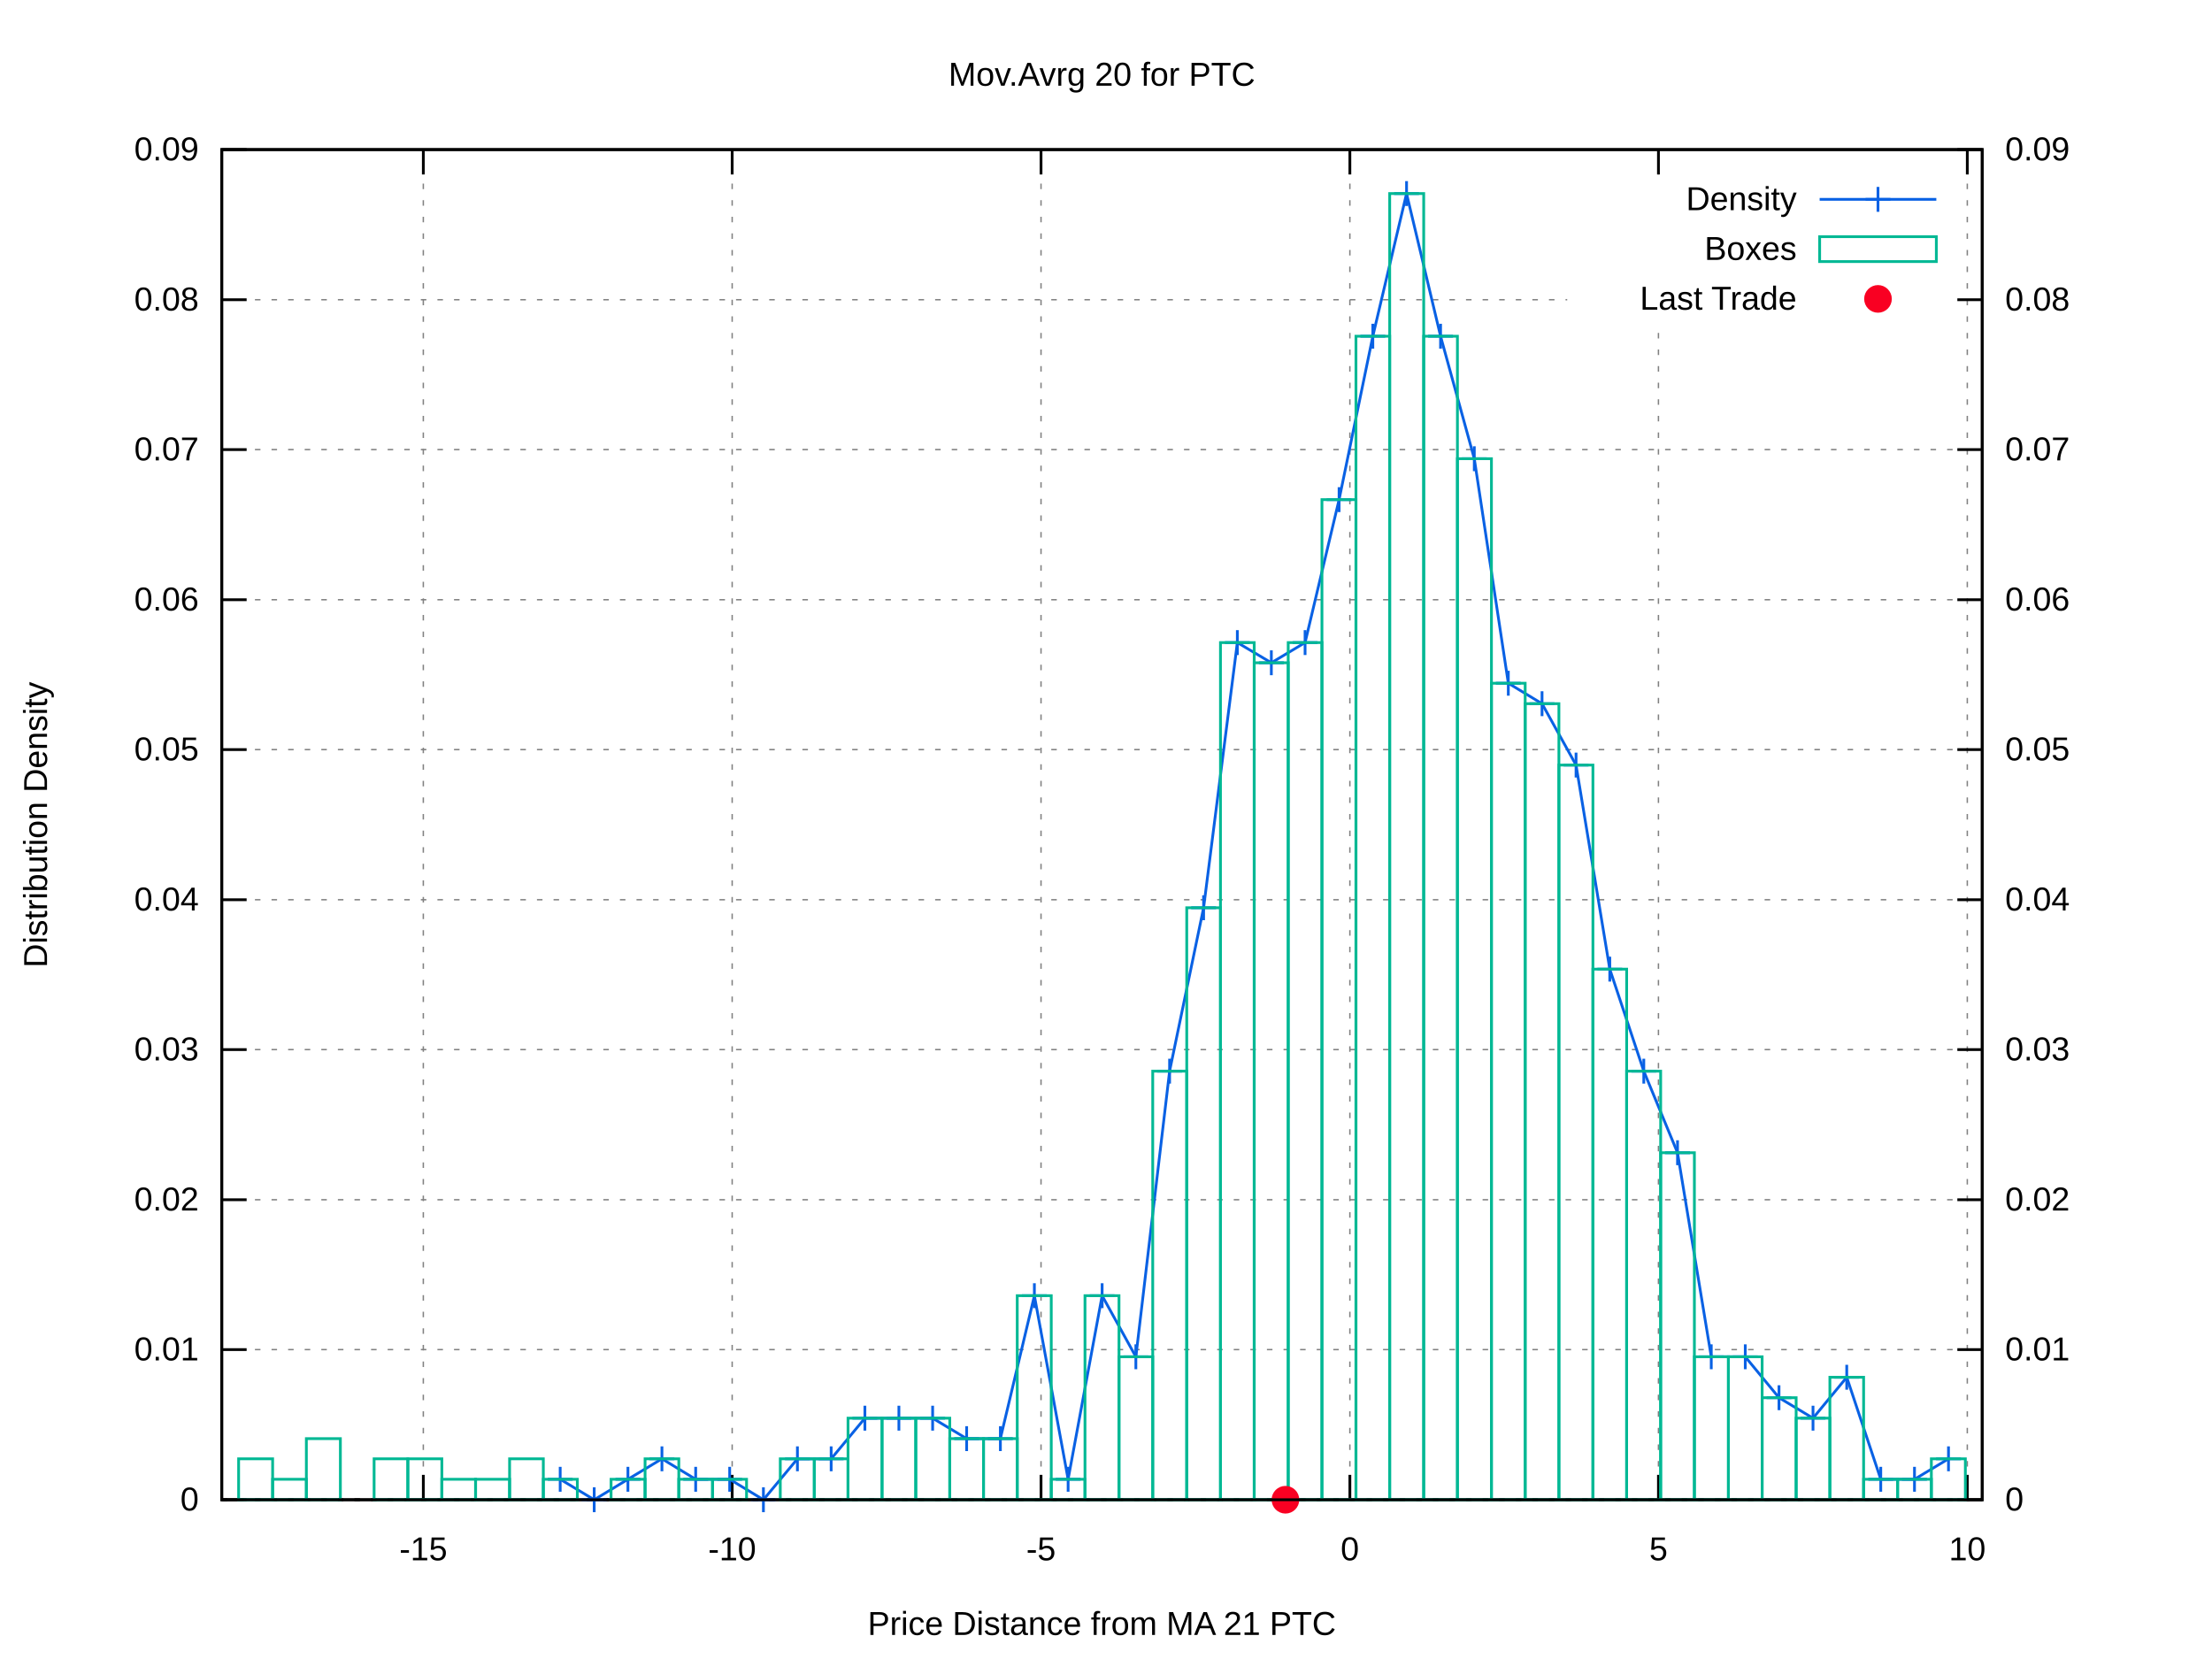
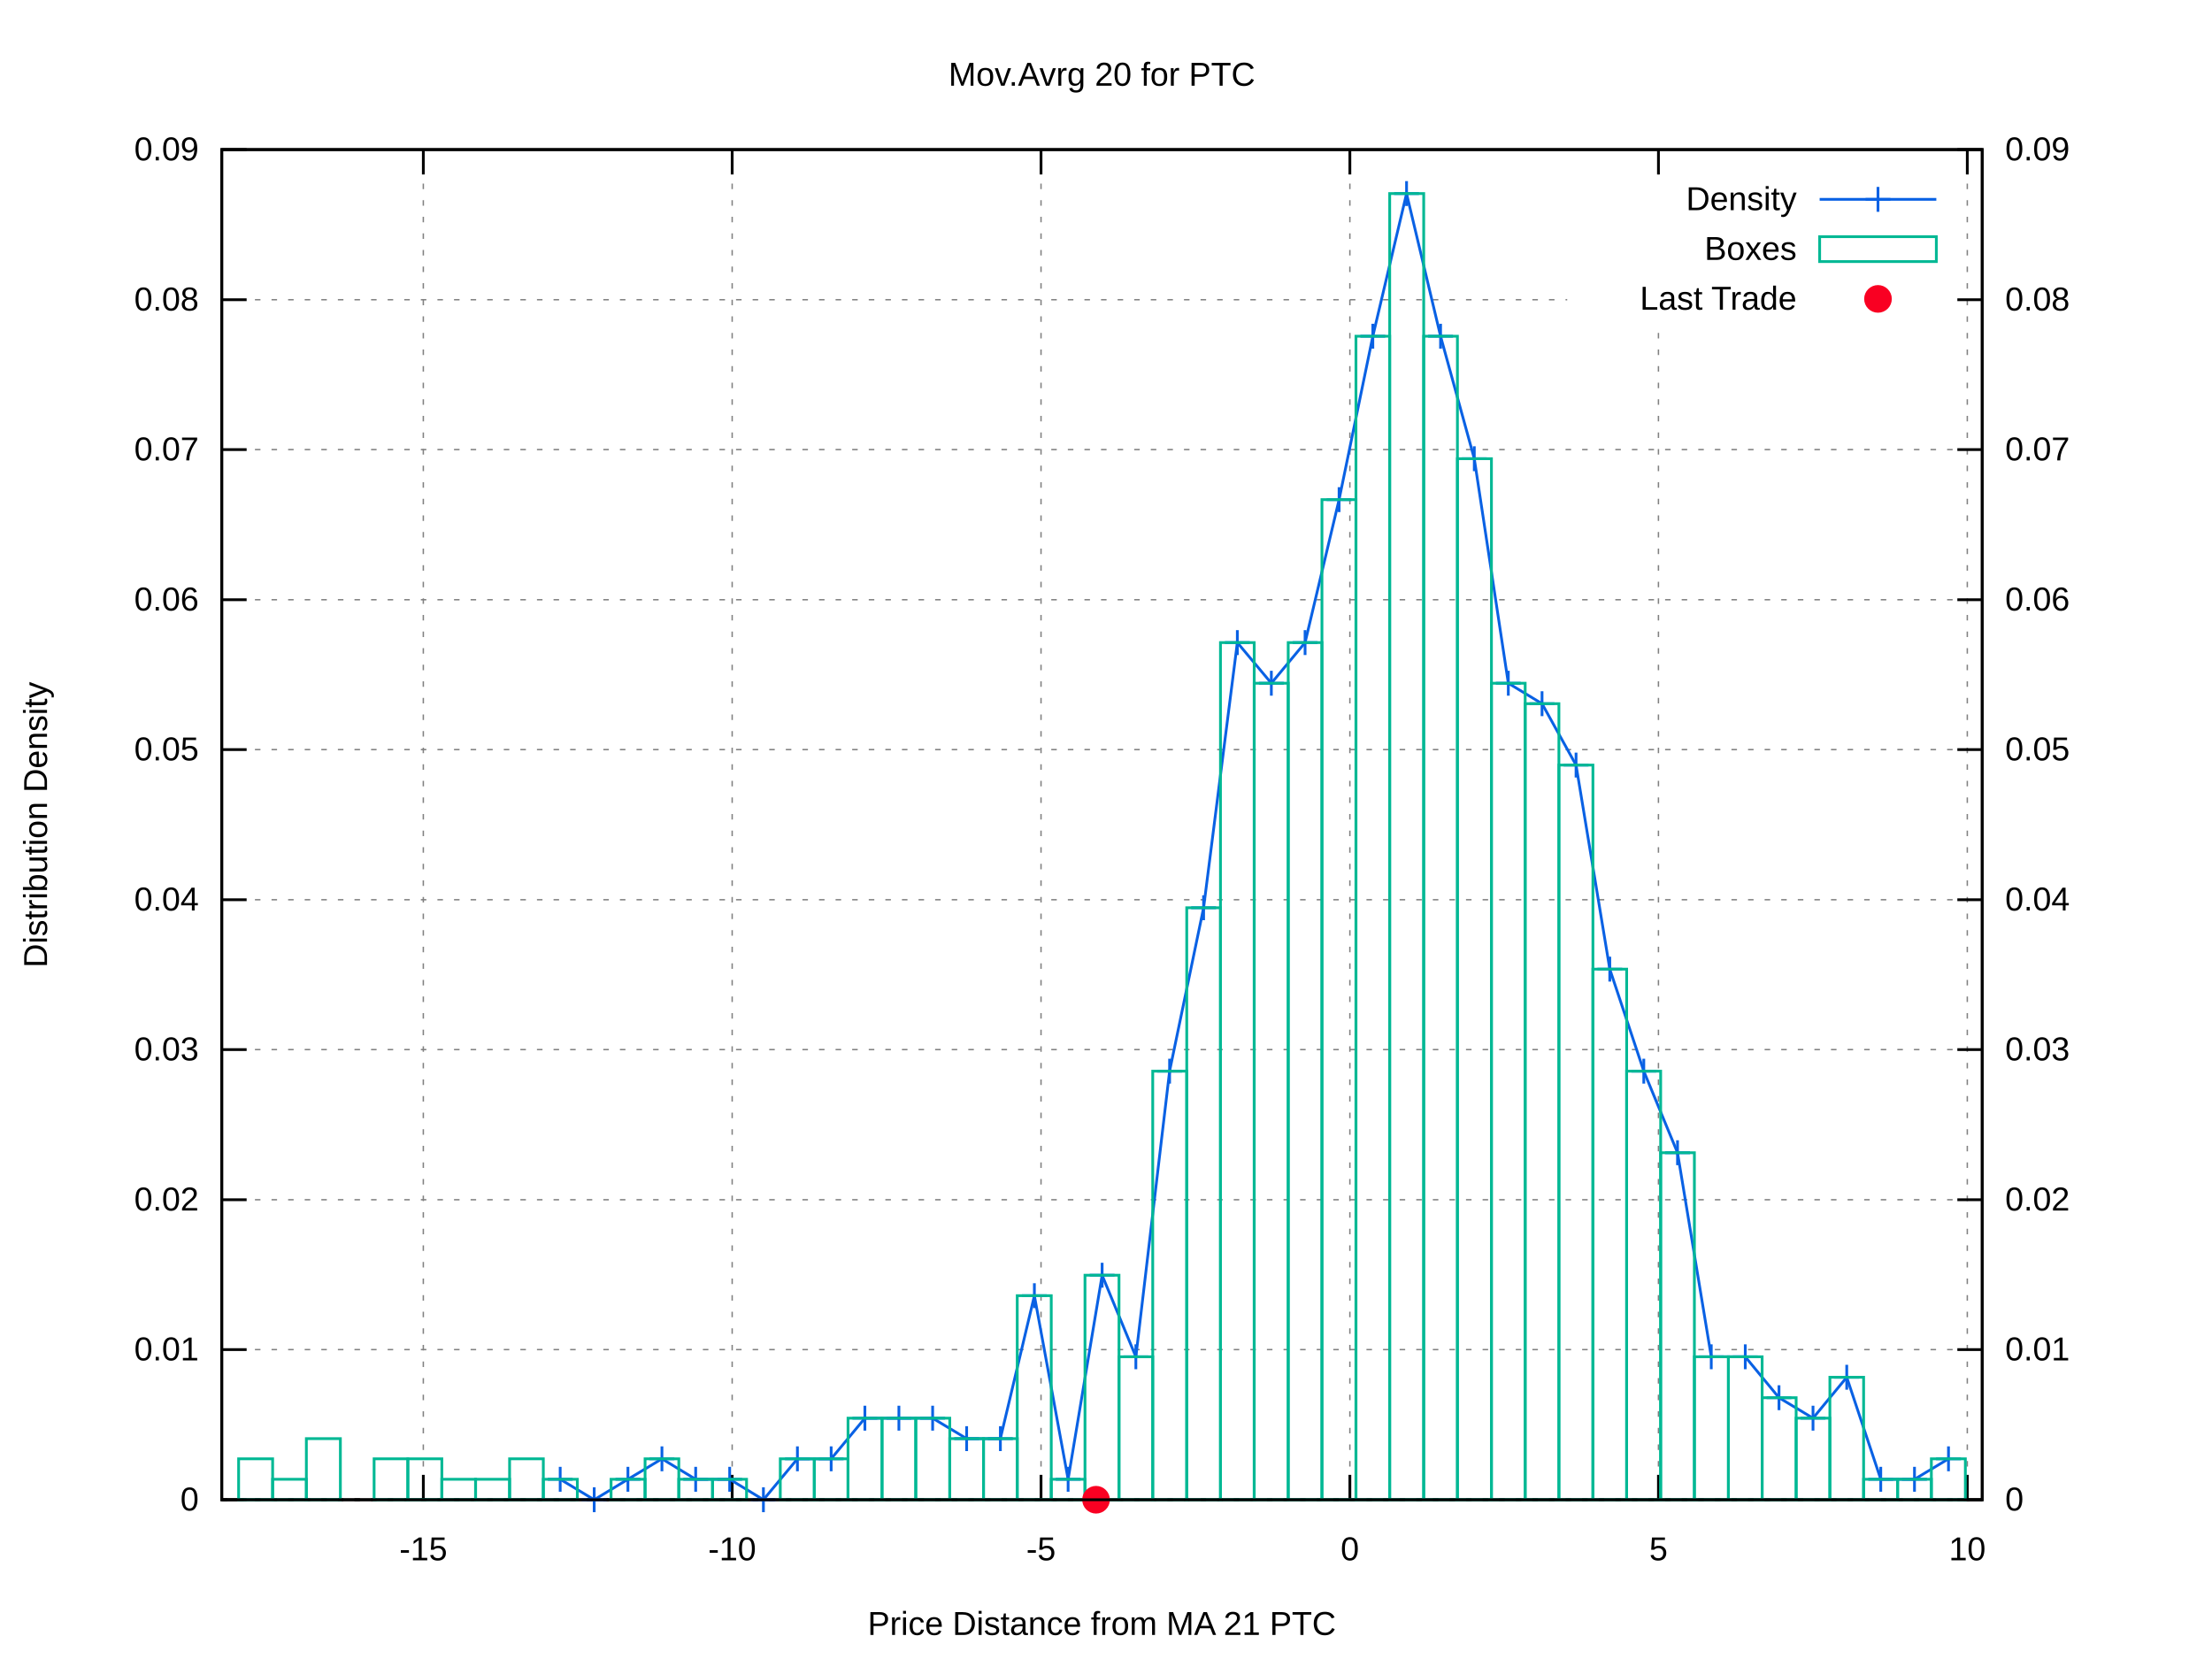
<svg xmlns="http://www.w3.org/2000/svg" xmlns:xlink="http://www.w3.org/1999/xlink" viewBox="0 0 800 600">
  <g id="gnuplot_canvas">
    <rect x="0" y="0" width="800" height="600" fill="#ffffff" />
    <defs>
      <circle id="gpDot" r="0.5" stroke-width="0.5" />
      <path id="gpPt0" stroke-width="0.222" stroke="currentColor" d="M-1,0 h2 M0,-1 v2" />
      <path id="gpPt1" stroke-width="0.222" stroke="currentColor" d="M-1,-1 L1,1 M1,-1 L-1,1" />
      <path id="gpPt2" stroke-width="0.222" stroke="currentColor" d="M-1,0 L1,0 M0,-1 L0,1 M-1,-1 L1,1 M-1,1 L1,-1" />
      <rect id="gpPt3" stroke-width="0.222" stroke="currentColor" x="-1" y="-1" width="2" height="2" />
      <rect id="gpPt4" stroke-width="0.222" stroke="currentColor" fill="currentColor" x="-1" y="-1" width="2" height="2" />
      <circle id="gpPt5" stroke-width="0.222" stroke="currentColor" cx="0" cy="0" r="1" />
      <use xlink:href="#gpPt5" id="gpPt6" fill="currentColor" stroke="none" />
      <path id="gpPt7" stroke-width="0.222" stroke="currentColor" d="M0,-1.33 L-1.33,0.67 L1.33,0.67 z" />
      <use xlink:href="#gpPt7" id="gpPt8" fill="currentColor" stroke="none" />
      <use xlink:href="#gpPt7" id="gpPt9" stroke="currentColor" transform="rotate(180)" />
      <use xlink:href="#gpPt9" id="gpPt10" fill="currentColor" stroke="none" />
      <use xlink:href="#gpPt3" id="gpPt11" stroke="currentColor" transform="rotate(45)" />
      <use xlink:href="#gpPt11" id="gpPt12" fill="currentColor" stroke="none" />
      <path id="gpPt13" stroke-width="0.222" stroke="currentColor" d="M0,1.330 L1.265,0.411 L0.782,-1.067 L-0.782,-1.076 L-1.265,0.411 z" />
      <use xlink:href="#gpPt13" id="gpPt14" fill="currentColor" stroke="none" />
      <filter id="textbox" filterUnits="objectBoundingBox" x="0" y="0" height="1" width="1">
        <feFlood flood-color="#FFFFFF" flood-opacity="1" result="bgnd" />
        <feComposite in="SourceGraphic" in2="bgnd" operator="atop" />
      </filter>
      <filter id="greybox" filterUnits="objectBoundingBox" x="0" y="0" height="1" width="1">
        <feFlood flood-color="lightgrey" flood-opacity="1" result="grey" />
        <feComposite in="SourceGraphic" in2="grey" operator="atop" />
      </filter>
    </defs>
    <g fill="none" color="#FFFFFF" stroke="black" stroke-width="1.00" stroke-linecap="butt" stroke-linejoin="miter">
</g>
    <g fill="none" color="black" stroke="currentColor" stroke-width="1.00" stroke-linecap="butt" stroke-linejoin="miter">
</g>
    <g fill="none" color="black" stroke="black" stroke-width="0.50" stroke-linecap="butt" stroke-linejoin="miter">
</g>
    <g fill="none" color="gray" stroke="currentColor" stroke-width="0.50" stroke-linecap="butt" stroke-linejoin="miter">
      <path stroke="gray" stroke-dasharray="2,4" class="gridline" d="M80.2,542.4 L716.9,542.4  " />
    </g>
    <g fill="none" color="gray" stroke="gray" stroke-width="1.00" stroke-linecap="butt" stroke-linejoin="miter">
</g>
    <g fill="none" color="black" stroke="currentColor" stroke-width="1.00" stroke-linecap="butt" stroke-linejoin="miter">
      <path stroke="black" d="M80.2,542.4 L89.2,542.4  " />
      <g transform="translate(71.9,546.3)" stroke="none" fill="black" font-family="arial" font-size="12.00" text-anchor="end">
        <text>
          <tspan font-family="arial"> 0</tspan>
        </text>
      </g>
    </g>
    <g fill="none" color="black" stroke="currentColor" stroke-width="1.00" stroke-linecap="butt" stroke-linejoin="miter">
</g>
    <g fill="none" color="black" stroke="black" stroke-width="0.50" stroke-linecap="butt" stroke-linejoin="miter">
</g>
    <g fill="none" color="gray" stroke="currentColor" stroke-width="0.50" stroke-linecap="butt" stroke-linejoin="miter">
      <path stroke="gray" stroke-dasharray="2,4" class="gridline" d="M80.2,488.1 L716.9,488.1  " />
    </g>
    <g fill="none" color="gray" stroke="gray" stroke-width="1.00" stroke-linecap="butt" stroke-linejoin="miter">
</g>
    <g fill="none" color="black" stroke="currentColor" stroke-width="1.00" stroke-linecap="butt" stroke-linejoin="miter">
      <path stroke="black" d="M80.2,488.1 L89.2,488.1  " />
      <g transform="translate(71.9,492.0)" stroke="none" fill="black" font-family="arial" font-size="12.00" text-anchor="end">
        <text>
          <tspan font-family="arial"> 0.01</tspan>
        </text>
      </g>
    </g>
    <g fill="none" color="black" stroke="currentColor" stroke-width="1.00" stroke-linecap="butt" stroke-linejoin="miter">
</g>
    <g fill="none" color="black" stroke="black" stroke-width="0.50" stroke-linecap="butt" stroke-linejoin="miter">
</g>
    <g fill="none" color="gray" stroke="currentColor" stroke-width="0.50" stroke-linecap="butt" stroke-linejoin="miter">
      <path stroke="gray" stroke-dasharray="2,4" class="gridline" d="M80.2,433.9 L716.9,433.9  " />
    </g>
    <g fill="none" color="gray" stroke="gray" stroke-width="1.00" stroke-linecap="butt" stroke-linejoin="miter">
</g>
    <g fill="none" color="black" stroke="currentColor" stroke-width="1.00" stroke-linecap="butt" stroke-linejoin="miter">
      <path stroke="black" d="M80.2,433.9 L89.2,433.9  " />
      <g transform="translate(71.9,437.8)" stroke="none" fill="black" font-family="arial" font-size="12.00" text-anchor="end">
        <text>
          <tspan font-family="arial"> 0.02</tspan>
        </text>
      </g>
    </g>
    <g fill="none" color="black" stroke="currentColor" stroke-width="1.00" stroke-linecap="butt" stroke-linejoin="miter">
</g>
    <g fill="none" color="black" stroke="black" stroke-width="0.50" stroke-linecap="butt" stroke-linejoin="miter">
</g>
    <g fill="none" color="gray" stroke="currentColor" stroke-width="0.50" stroke-linecap="butt" stroke-linejoin="miter">
      <path stroke="gray" stroke-dasharray="2,4" class="gridline" d="M80.2,379.6 L716.9,379.6  " />
    </g>
    <g fill="none" color="gray" stroke="gray" stroke-width="1.00" stroke-linecap="butt" stroke-linejoin="miter">
</g>
    <g fill="none" color="black" stroke="currentColor" stroke-width="1.00" stroke-linecap="butt" stroke-linejoin="miter">
      <path stroke="black" d="M80.2,379.6 L89.2,379.6  " />
      <g transform="translate(71.9,383.5)" stroke="none" fill="black" font-family="arial" font-size="12.00" text-anchor="end">
        <text>
          <tspan font-family="arial"> 0.03</tspan>
        </text>
      </g>
    </g>
    <g fill="none" color="black" stroke="currentColor" stroke-width="1.00" stroke-linecap="butt" stroke-linejoin="miter">
</g>
    <g fill="none" color="black" stroke="black" stroke-width="0.50" stroke-linecap="butt" stroke-linejoin="miter">
</g>
    <g fill="none" color="gray" stroke="currentColor" stroke-width="0.50" stroke-linecap="butt" stroke-linejoin="miter">
      <path stroke="gray" stroke-dasharray="2,4" class="gridline" d="M80.2,325.4 L716.9,325.4  " />
    </g>
    <g fill="none" color="gray" stroke="gray" stroke-width="1.00" stroke-linecap="butt" stroke-linejoin="miter">
</g>
    <g fill="none" color="black" stroke="currentColor" stroke-width="1.00" stroke-linecap="butt" stroke-linejoin="miter">
      <path stroke="black" d="M80.2,325.4 L89.2,325.4  " />
      <g transform="translate(71.9,329.3)" stroke="none" fill="black" font-family="arial" font-size="12.00" text-anchor="end">
        <text>
          <tspan font-family="arial"> 0.04</tspan>
        </text>
      </g>
    </g>
    <g fill="none" color="black" stroke="currentColor" stroke-width="1.00" stroke-linecap="butt" stroke-linejoin="miter">
</g>
    <g fill="none" color="black" stroke="black" stroke-width="0.50" stroke-linecap="butt" stroke-linejoin="miter">
</g>
    <g fill="none" color="gray" stroke="currentColor" stroke-width="0.50" stroke-linecap="butt" stroke-linejoin="miter">
      <path stroke="gray" stroke-dasharray="2,4" class="gridline" d="M80.2,271.1 L716.9,271.1  " />
    </g>
    <g fill="none" color="gray" stroke="gray" stroke-width="1.00" stroke-linecap="butt" stroke-linejoin="miter">
</g>
    <g fill="none" color="black" stroke="currentColor" stroke-width="1.00" stroke-linecap="butt" stroke-linejoin="miter">
      <path stroke="black" d="M80.2,271.1 L89.2,271.1  " />
      <g transform="translate(71.9,275.0)" stroke="none" fill="black" font-family="arial" font-size="12.00" text-anchor="end">
        <text>
          <tspan font-family="arial"> 0.05</tspan>
        </text>
      </g>
    </g>
    <g fill="none" color="black" stroke="currentColor" stroke-width="1.00" stroke-linecap="butt" stroke-linejoin="miter">
</g>
    <g fill="none" color="black" stroke="black" stroke-width="0.50" stroke-linecap="butt" stroke-linejoin="miter">
</g>
    <g fill="none" color="gray" stroke="currentColor" stroke-width="0.50" stroke-linecap="butt" stroke-linejoin="miter">
      <path stroke="gray" stroke-dasharray="2,4" class="gridline" d="M80.2,216.9 L716.9,216.9  " />
    </g>
    <g fill="none" color="gray" stroke="gray" stroke-width="1.00" stroke-linecap="butt" stroke-linejoin="miter">
</g>
    <g fill="none" color="black" stroke="currentColor" stroke-width="1.00" stroke-linecap="butt" stroke-linejoin="miter">
      <path stroke="black" d="M80.2,216.9 L89.2,216.9  " />
      <g transform="translate(71.9,220.8)" stroke="none" fill="black" font-family="arial" font-size="12.00" text-anchor="end">
        <text>
          <tspan font-family="arial"> 0.06</tspan>
        </text>
      </g>
    </g>
    <g fill="none" color="black" stroke="currentColor" stroke-width="1.00" stroke-linecap="butt" stroke-linejoin="miter">
</g>
    <g fill="none" color="black" stroke="black" stroke-width="0.50" stroke-linecap="butt" stroke-linejoin="miter">
</g>
    <g fill="none" color="gray" stroke="currentColor" stroke-width="0.50" stroke-linecap="butt" stroke-linejoin="miter">
      <path stroke="gray" stroke-dasharray="2,4" class="gridline" d="M80.2,162.6 L716.9,162.6  " />
    </g>
    <g fill="none" color="gray" stroke="gray" stroke-width="1.00" stroke-linecap="butt" stroke-linejoin="miter">
</g>
    <g fill="none" color="black" stroke="currentColor" stroke-width="1.00" stroke-linecap="butt" stroke-linejoin="miter">
      <path stroke="black" d="M80.2,162.6 L89.2,162.6  " />
      <g transform="translate(71.9,166.5)" stroke="none" fill="black" font-family="arial" font-size="12.00" text-anchor="end">
        <text>
          <tspan font-family="arial"> 0.07</tspan>
        </text>
      </g>
    </g>
    <g fill="none" color="black" stroke="currentColor" stroke-width="1.00" stroke-linecap="butt" stroke-linejoin="miter">
</g>
    <g fill="none" color="black" stroke="black" stroke-width="0.50" stroke-linecap="butt" stroke-linejoin="miter">
</g>
    <g fill="none" color="gray" stroke="currentColor" stroke-width="0.50" stroke-linecap="butt" stroke-linejoin="miter">
      <path stroke="gray" stroke-dasharray="2,4" class="gridline" d="M80.2,108.4 L566.8,108.4 M708.6,108.4 L716.9,108.4  " />
    </g>
    <g fill="none" color="gray" stroke="gray" stroke-width="1.00" stroke-linecap="butt" stroke-linejoin="miter">
</g>
    <g fill="none" color="black" stroke="currentColor" stroke-width="1.00" stroke-linecap="butt" stroke-linejoin="miter">
      <path stroke="black" d="M80.2,108.4 L89.2,108.4  " />
      <g transform="translate(71.9,112.3)" stroke="none" fill="black" font-family="arial" font-size="12.00" text-anchor="end">
        <text>
          <tspan font-family="arial"> 0.08</tspan>
        </text>
      </g>
    </g>
    <g fill="none" color="black" stroke="currentColor" stroke-width="1.00" stroke-linecap="butt" stroke-linejoin="miter">
</g>
    <g fill="none" color="black" stroke="black" stroke-width="0.50" stroke-linecap="butt" stroke-linejoin="miter">
</g>
    <g fill="none" color="gray" stroke="currentColor" stroke-width="0.50" stroke-linecap="butt" stroke-linejoin="miter">
      <path stroke="gray" stroke-dasharray="2,4" class="gridline" d="M80.2,54.1 L716.9,54.1  " />
    </g>
    <g fill="none" color="gray" stroke="gray" stroke-width="1.00" stroke-linecap="butt" stroke-linejoin="miter">
</g>
    <g fill="none" color="black" stroke="currentColor" stroke-width="1.00" stroke-linecap="butt" stroke-linejoin="miter">
      <path stroke="black" d="M80.2,54.1 L89.2,54.1  " />
      <g transform="translate(71.9,58.0)" stroke="none" fill="black" font-family="arial" font-size="12.00" text-anchor="end">
        <text>
          <tspan font-family="arial"> 0.09</tspan>
        </text>
      </g>
    </g>
    <g fill="none" color="black" stroke="currentColor" stroke-width="1.00" stroke-linecap="butt" stroke-linejoin="miter">
</g>
    <g fill="none" color="black" stroke="black" stroke-width="0.50" stroke-linecap="butt" stroke-linejoin="miter">
</g>
    <g fill="none" color="gray" stroke="currentColor" stroke-width="0.50" stroke-linecap="butt" stroke-linejoin="miter">
      <path stroke="gray" stroke-dasharray="2,4" class="gridline" d="M153.1,542.4 L153.1,54.1  " />
    </g>
    <g fill="none" color="gray" stroke="gray" stroke-width="1.00" stroke-linecap="butt" stroke-linejoin="miter">
</g>
    <g fill="none" color="black" stroke="currentColor" stroke-width="1.00" stroke-linecap="butt" stroke-linejoin="miter">
      <path stroke="black" d="M153.1,542.4 L153.1,533.4 M153.1,54.1 L153.1,63.1  " />
      <g transform="translate(153.1,564.3)" stroke="none" fill="black" font-family="arial" font-size="12.00" text-anchor="middle">
        <text>
          <tspan font-family="arial">-15</tspan>
        </text>
      </g>
    </g>
    <g fill="none" color="black" stroke="currentColor" stroke-width="1.00" stroke-linecap="butt" stroke-linejoin="miter">
</g>
    <g fill="none" color="black" stroke="black" stroke-width="0.50" stroke-linecap="butt" stroke-linejoin="miter">
</g>
    <g fill="none" color="gray" stroke="currentColor" stroke-width="0.50" stroke-linecap="butt" stroke-linejoin="miter">
      <path stroke="gray" stroke-dasharray="2,4" class="gridline" d="M264.8,542.4 L264.8,54.1  " />
    </g>
    <g fill="none" color="gray" stroke="gray" stroke-width="1.00" stroke-linecap="butt" stroke-linejoin="miter">
</g>
    <g fill="none" color="black" stroke="currentColor" stroke-width="1.00" stroke-linecap="butt" stroke-linejoin="miter">
      <path stroke="black" d="M264.8,542.4 L264.8,533.4 M264.8,54.1 L264.8,63.1  " />
      <g transform="translate(264.8,564.3)" stroke="none" fill="black" font-family="arial" font-size="12.00" text-anchor="middle">
        <text>
          <tspan font-family="arial">-10</tspan>
        </text>
      </g>
    </g>
    <g fill="none" color="black" stroke="currentColor" stroke-width="1.00" stroke-linecap="butt" stroke-linejoin="miter">
</g>
    <g fill="none" color="black" stroke="black" stroke-width="0.50" stroke-linecap="butt" stroke-linejoin="miter">
</g>
    <g fill="none" color="gray" stroke="currentColor" stroke-width="0.50" stroke-linecap="butt" stroke-linejoin="miter">
      <path stroke="gray" stroke-dasharray="2,4" class="gridline" d="M376.5,542.4 L376.5,54.1  " />
    </g>
    <g fill="none" color="gray" stroke="gray" stroke-width="1.00" stroke-linecap="butt" stroke-linejoin="miter">
</g>
    <g fill="none" color="black" stroke="currentColor" stroke-width="1.00" stroke-linecap="butt" stroke-linejoin="miter">
      <path stroke="black" d="M376.5,542.4 L376.5,533.4 M376.5,54.1 L376.5,63.1  " />
      <g transform="translate(376.5,564.3)" stroke="none" fill="black" font-family="arial" font-size="12.00" text-anchor="middle">
        <text>
          <tspan font-family="arial">-5</tspan>
        </text>
      </g>
    </g>
    <g fill="none" color="black" stroke="currentColor" stroke-width="1.00" stroke-linecap="butt" stroke-linejoin="miter">
</g>
    <g fill="none" color="black" stroke="black" stroke-width="0.50" stroke-linecap="butt" stroke-linejoin="miter">
</g>
    <g fill="none" color="gray" stroke="currentColor" stroke-width="0.50" stroke-linecap="butt" stroke-linejoin="miter">
      <path stroke="gray" stroke-dasharray="2,4" class="gridline" d="M488.2,542.4 L488.2,54.1  " />
    </g>
    <g fill="none" color="gray" stroke="gray" stroke-width="1.00" stroke-linecap="butt" stroke-linejoin="miter">
</g>
    <g fill="none" color="black" stroke="currentColor" stroke-width="1.00" stroke-linecap="butt" stroke-linejoin="miter">
      <path stroke="black" d="M488.2,542.4 L488.2,533.4 M488.2,54.1 L488.2,63.1  " />
      <g transform="translate(488.2,564.3)" stroke="none" fill="black" font-family="arial" font-size="12.00" text-anchor="middle">
        <text>
          <tspan font-family="arial"> 0</tspan>
        </text>
      </g>
    </g>
    <g fill="none" color="black" stroke="currentColor" stroke-width="1.00" stroke-linecap="butt" stroke-linejoin="miter">
</g>
    <g fill="none" color="black" stroke="black" stroke-width="0.50" stroke-linecap="butt" stroke-linejoin="miter">
</g>
    <g fill="none" color="gray" stroke="currentColor" stroke-width="0.50" stroke-linecap="butt" stroke-linejoin="miter">
      <path stroke="gray" stroke-dasharray="2,4" class="gridline" d="M599.8,542.4 L599.8,117.1 M599.8,63.1 L599.8,54.1  " />
    </g>
    <g fill="none" color="gray" stroke="gray" stroke-width="1.00" stroke-linecap="butt" stroke-linejoin="miter">
</g>
    <g fill="none" color="black" stroke="currentColor" stroke-width="1.00" stroke-linecap="butt" stroke-linejoin="miter">
      <path stroke="black" d="M599.8,542.4 L599.8,533.4 M599.8,54.1 L599.8,63.1  " />
      <g transform="translate(599.8,564.3)" stroke="none" fill="black" font-family="arial" font-size="12.00" text-anchor="middle">
        <text>
          <tspan font-family="arial"> 5</tspan>
        </text>
      </g>
    </g>
    <g fill="none" color="black" stroke="currentColor" stroke-width="1.00" stroke-linecap="butt" stroke-linejoin="miter">
</g>
    <g fill="none" color="black" stroke="black" stroke-width="0.50" stroke-linecap="butt" stroke-linejoin="miter">
</g>
    <g fill="none" color="gray" stroke="currentColor" stroke-width="0.50" stroke-linecap="butt" stroke-linejoin="miter">
      <path stroke="gray" stroke-dasharray="2,4" class="gridline" d="M711.5,542.4 L711.5,54.1  " />
    </g>
    <g fill="none" color="gray" stroke="gray" stroke-width="1.00" stroke-linecap="butt" stroke-linejoin="miter">
</g>
    <g fill="none" color="black" stroke="currentColor" stroke-width="1.00" stroke-linecap="butt" stroke-linejoin="miter">
      <path stroke="black" d="M711.5,542.4 L711.5,533.4 M711.5,54.1 L711.5,63.1  " />
      <g transform="translate(711.5,564.3)" stroke="none" fill="black" font-family="arial" font-size="12.00" text-anchor="middle">
        <text>
          <tspan font-family="arial"> 10</tspan>
        </text>
      </g>
    </g>
    <g fill="none" color="black" stroke="currentColor" stroke-width="1.00" stroke-linecap="butt" stroke-linejoin="miter">
      <path stroke="black" d="M716.9,542.4 L707.9,542.4  " />
      <g transform="translate(725.2,546.3)" stroke="none" fill="black" font-family="arial" font-size="12.00" text-anchor="start">
        <text>
          <tspan font-family="arial"> 0</tspan>
        </text>
      </g>
    </g>
    <g fill="none" color="black" stroke="currentColor" stroke-width="1.00" stroke-linecap="butt" stroke-linejoin="miter">
      <path stroke="black" d="M716.9,488.1 L707.9,488.1  " />
      <g transform="translate(725.2,492.0)" stroke="none" fill="black" font-family="arial" font-size="12.00" text-anchor="start">
        <text>
          <tspan font-family="arial"> 0.01</tspan>
        </text>
      </g>
    </g>
    <g fill="none" color="black" stroke="currentColor" stroke-width="1.00" stroke-linecap="butt" stroke-linejoin="miter">
      <path stroke="black" d="M716.9,433.9 L707.9,433.9  " />
      <g transform="translate(725.2,437.8)" stroke="none" fill="black" font-family="arial" font-size="12.00" text-anchor="start">
        <text>
          <tspan font-family="arial"> 0.02</tspan>
        </text>
      </g>
    </g>
    <g fill="none" color="black" stroke="currentColor" stroke-width="1.00" stroke-linecap="butt" stroke-linejoin="miter">
      <path stroke="black" d="M716.9,379.6 L707.9,379.6  " />
      <g transform="translate(725.2,383.5)" stroke="none" fill="black" font-family="arial" font-size="12.00" text-anchor="start">
        <text>
          <tspan font-family="arial"> 0.03</tspan>
        </text>
      </g>
    </g>
    <g fill="none" color="black" stroke="currentColor" stroke-width="1.00" stroke-linecap="butt" stroke-linejoin="miter">
      <path stroke="black" d="M716.9,325.4 L707.9,325.4  " />
      <g transform="translate(725.2,329.3)" stroke="none" fill="black" font-family="arial" font-size="12.00" text-anchor="start">
        <text>
          <tspan font-family="arial"> 0.04</tspan>
        </text>
      </g>
    </g>
    <g fill="none" color="black" stroke="currentColor" stroke-width="1.00" stroke-linecap="butt" stroke-linejoin="miter">
      <path stroke="black" d="M716.9,271.1 L707.9,271.1  " />
      <g transform="translate(725.2,275.0)" stroke="none" fill="black" font-family="arial" font-size="12.00" text-anchor="start">
        <text>
          <tspan font-family="arial"> 0.05</tspan>
        </text>
      </g>
    </g>
    <g fill="none" color="black" stroke="currentColor" stroke-width="1.00" stroke-linecap="butt" stroke-linejoin="miter">
      <path stroke="black" d="M716.9,216.9 L707.9,216.9  " />
      <g transform="translate(725.2,220.8)" stroke="none" fill="black" font-family="arial" font-size="12.00" text-anchor="start">
        <text>
          <tspan font-family="arial"> 0.06</tspan>
        </text>
      </g>
    </g>
    <g fill="none" color="black" stroke="currentColor" stroke-width="1.00" stroke-linecap="butt" stroke-linejoin="miter">
      <path stroke="black" d="M716.9,162.6 L707.9,162.6  " />
      <g transform="translate(725.2,166.5)" stroke="none" fill="black" font-family="arial" font-size="12.00" text-anchor="start">
        <text>
          <tspan font-family="arial"> 0.07</tspan>
        </text>
      </g>
    </g>
    <g fill="none" color="black" stroke="currentColor" stroke-width="1.00" stroke-linecap="butt" stroke-linejoin="miter">
      <path stroke="black" d="M716.9,108.4 L707.9,108.4  " />
      <g transform="translate(725.2,112.3)" stroke="none" fill="black" font-family="arial" font-size="12.00" text-anchor="start">
        <text>
          <tspan font-family="arial"> 0.08</tspan>
        </text>
      </g>
    </g>
    <g fill="none" color="black" stroke="currentColor" stroke-width="1.00" stroke-linecap="butt" stroke-linejoin="miter">
      <path stroke="black" d="M716.9,54.1 L707.9,54.1  " />
      <g transform="translate(725.2,58.0)" stroke="none" fill="black" font-family="arial" font-size="12.00" text-anchor="start">
        <text>
          <tspan font-family="arial"> 0.09</tspan>
        </text>
      </g>
    </g>
    <g fill="none" color="black" stroke="currentColor" stroke-width="1.00" stroke-linecap="butt" stroke-linejoin="miter">
</g>
    <g fill="none" color="gray" stroke="currentColor" stroke-width="1.00" stroke-linecap="butt" stroke-linejoin="miter">
      <path stroke="black" stroke-dasharray="2,4" d="M80.2,542.4 L716.9,542.4  " />
    </g>
    <g fill="none" color="black" stroke="currentColor" stroke-width="1.00" stroke-linecap="butt" stroke-linejoin="miter">
      <path stroke="black" d="M80.2,54.1 L80.2,542.4 L716.9,542.4 L716.9,54.1 L80.2,54.1 Z  " />
    </g>
    <g fill="none" color="black" stroke="currentColor" stroke-width="1.00" stroke-linecap="butt" stroke-linejoin="miter">
      <g transform="translate(17.0,298.3) rotate(270)" stroke="none" fill="black" font-family="arial" font-size="12.00" text-anchor="middle">
        <text>
          <tspan font-family="arial">Distribution Density</tspan>
        </text>
      </g>
    </g>
    <g fill="none" color="black" stroke="currentColor" stroke-width="1.00" stroke-linecap="butt" stroke-linejoin="miter">
      <g transform="translate(398.5,591.3)" stroke="none" fill="black" font-family="arial" font-size="12.00" text-anchor="middle">
        <text>
          <tspan font-family="arial">Price Distance from MA 21 PTC</tspan>
        </text>
      </g>
    </g>
    <g fill="none" color="black" stroke="currentColor" stroke-width="1.00" stroke-linecap="butt" stroke-linejoin="miter">
      <g transform="translate(398.5,31.0)" stroke="none" fill="black" font-family="arial" font-size="12.00" text-anchor="middle">
        <text>
          <tspan font-family="arial">Mov.Avrg 20 for PTC </tspan>
        </text>
      </g>
    </g>
    <g id="gnuplot_plot_1">
      <g fill="none" color="black" stroke="currentColor" stroke-width="1.00" stroke-linecap="butt" stroke-linejoin="miter">
        <g transform="translate(649.8,76.0)" stroke="none" fill="black" font-family="arial" font-size="12.00" text-anchor="end">
          <text>
            <tspan font-family="arial">Density</tspan>
          </text>
        </g>
      </g>
      <g fill="none" color="black" stroke="currentColor" stroke-width="1.00" stroke-linecap="butt" stroke-linejoin="miter">
-         <path stroke="rgb(  9,  97, 228)" d="M658.1,72.1 L700.3,72.1 M202.6,535.0 L214.9,542.4 L227.1,535.0 L239.4,527.6 L251.6,535.0 L263.9,535.0   L276.1,542.4 L288.4,527.6 L300.6,527.6 L312.8,512.9 L325.1,512.9 L337.3,512.9 L349.6,520.3 L361.8,520.3   L374.1,468.6 L386.3,535.0 L398.6,468.6 L410.8,490.7 L423.0,387.4 L435.3,328.3 L447.5,232.4 L459.8,239.7   L472.0,232.4 L484.3,180.7 L496.5,121.6 L508.7,70.0 L521.0,121.6 L533.2,165.9 L545.5,247.1 L557.7,254.5   L570.0,276.7 L582.2,350.5 L594.5,387.4 L606.7,416.9 L618.9,490.7 L631.2,490.7 L643.4,505.5 L655.7,512.9   L667.9,498.1 L680.2,535.0 L692.4,535.0 L704.7,527.6  " />
+         <path stroke="rgb(  9,  97, 228)" d="M658.1,72.1 L700.3,72.1 M202.6,535.0 L214.9,542.4 L227.1,535.0 L239.4,527.6 L251.6,535.0 L263.9,535.0   L276.1,542.4 L288.4,527.6 L300.6,527.6 L312.8,512.9 L325.1,512.9 L337.3,512.9 L349.6,520.3 L361.8,520.3   L374.1,468.6 L386.3,535.0 L398.6,461.2 L410.8,490.7 L423.0,387.4 L435.3,328.3 L447.5,232.4 L459.8,247.1   L472.0,232.4 L484.3,180.7 L496.5,121.6 L508.7,70.0 L521.0,121.6 L533.2,165.9 L545.5,247.1 L557.7,254.5   L570.0,276.7 L582.2,350.5 L594.5,387.4 L606.7,416.9 L618.9,490.7 L631.2,490.7 L643.4,505.5 L655.7,512.9   L667.9,498.1 L680.2,535.0 L692.4,535.0 L704.7,527.6  " />
        <use xlink:href="#gpPt0" transform="translate(202.6,535.0) scale(4.50)" color="rgb(  9,  97, 228)" />
        <use xlink:href="#gpPt0" transform="translate(214.9,542.4) scale(4.50)" color="rgb(  9,  97, 228)" />
        <use xlink:href="#gpPt0" transform="translate(227.1,535.0) scale(4.50)" color="rgb(  9,  97, 228)" />
        <use xlink:href="#gpPt0" transform="translate(239.4,527.6) scale(4.50)" color="rgb(  9,  97, 228)" />
        <use xlink:href="#gpPt0" transform="translate(251.6,535.0) scale(4.50)" color="rgb(  9,  97, 228)" />
        <use xlink:href="#gpPt0" transform="translate(263.9,535.0) scale(4.50)" color="rgb(  9,  97, 228)" />
        <use xlink:href="#gpPt0" transform="translate(276.1,542.4) scale(4.50)" color="rgb(  9,  97, 228)" />
        <use xlink:href="#gpPt0" transform="translate(288.4,527.6) scale(4.50)" color="rgb(  9,  97, 228)" />
        <use xlink:href="#gpPt0" transform="translate(300.6,527.6) scale(4.50)" color="rgb(  9,  97, 228)" />
        <use xlink:href="#gpPt0" transform="translate(312.8,512.9) scale(4.50)" color="rgb(  9,  97, 228)" />
        <use xlink:href="#gpPt0" transform="translate(325.1,512.9) scale(4.50)" color="rgb(  9,  97, 228)" />
        <use xlink:href="#gpPt0" transform="translate(337.3,512.9) scale(4.50)" color="rgb(  9,  97, 228)" />
        <use xlink:href="#gpPt0" transform="translate(349.6,520.3) scale(4.50)" color="rgb(  9,  97, 228)" />
        <use xlink:href="#gpPt0" transform="translate(361.8,520.3) scale(4.50)" color="rgb(  9,  97, 228)" />
        <use xlink:href="#gpPt0" transform="translate(374.1,468.6) scale(4.50)" color="rgb(  9,  97, 228)" />
        <use xlink:href="#gpPt0" transform="translate(386.3,535.0) scale(4.50)" color="rgb(  9,  97, 228)" />
-         <use xlink:href="#gpPt0" transform="translate(398.6,468.6) scale(4.50)" color="rgb(  9,  97, 228)" />
+         <use xlink:href="#gpPt0" transform="translate(398.6,461.2) scale(4.50)" color="rgb(  9,  97, 228)" />
        <use xlink:href="#gpPt0" transform="translate(410.8,490.7) scale(4.50)" color="rgb(  9,  97, 228)" />
        <use xlink:href="#gpPt0" transform="translate(423.0,387.4) scale(4.50)" color="rgb(  9,  97, 228)" />
        <use xlink:href="#gpPt0" transform="translate(435.3,328.3) scale(4.50)" color="rgb(  9,  97, 228)" />
        <use xlink:href="#gpPt0" transform="translate(447.5,232.4) scale(4.50)" color="rgb(  9,  97, 228)" />
-         <use xlink:href="#gpPt0" transform="translate(459.8,239.7) scale(4.50)" color="rgb(  9,  97, 228)" />
+         <use xlink:href="#gpPt0" transform="translate(459.8,247.1) scale(4.50)" color="rgb(  9,  97, 228)" />
        <use xlink:href="#gpPt0" transform="translate(472.0,232.4) scale(4.50)" color="rgb(  9,  97, 228)" />
        <use xlink:href="#gpPt0" transform="translate(484.3,180.7) scale(4.50)" color="rgb(  9,  97, 228)" />
        <use xlink:href="#gpPt0" transform="translate(496.5,121.6) scale(4.50)" color="rgb(  9,  97, 228)" />
        <use xlink:href="#gpPt0" transform="translate(508.7,70.0) scale(4.50)" color="rgb(  9,  97, 228)" />
        <use xlink:href="#gpPt0" transform="translate(521.0,121.6) scale(4.50)" color="rgb(  9,  97, 228)" />
        <use xlink:href="#gpPt0" transform="translate(533.2,165.9) scale(4.50)" color="rgb(  9,  97, 228)" />
        <use xlink:href="#gpPt0" transform="translate(545.5,247.1) scale(4.50)" color="rgb(  9,  97, 228)" />
        <use xlink:href="#gpPt0" transform="translate(557.7,254.5) scale(4.50)" color="rgb(  9,  97, 228)" />
        <use xlink:href="#gpPt0" transform="translate(570.0,276.7) scale(4.50)" color="rgb(  9,  97, 228)" />
        <use xlink:href="#gpPt0" transform="translate(582.2,350.5) scale(4.50)" color="rgb(  9,  97, 228)" />
        <use xlink:href="#gpPt0" transform="translate(594.5,387.4) scale(4.50)" color="rgb(  9,  97, 228)" />
        <use xlink:href="#gpPt0" transform="translate(606.7,416.9) scale(4.50)" color="rgb(  9,  97, 228)" />
        <use xlink:href="#gpPt0" transform="translate(618.9,490.7) scale(4.50)" color="rgb(  9,  97, 228)" />
        <use xlink:href="#gpPt0" transform="translate(631.2,490.7) scale(4.50)" color="rgb(  9,  97, 228)" />
        <use xlink:href="#gpPt0" transform="translate(643.4,505.5) scale(4.50)" color="rgb(  9,  97, 228)" />
        <use xlink:href="#gpPt0" transform="translate(655.7,512.9) scale(4.50)" color="rgb(  9,  97, 228)" />
        <use xlink:href="#gpPt0" transform="translate(667.9,498.1) scale(4.50)" color="rgb(  9,  97, 228)" />
        <use xlink:href="#gpPt0" transform="translate(680.2,535.0) scale(4.50)" color="rgb(  9,  97, 228)" />
        <use xlink:href="#gpPt0" transform="translate(692.4,535.0) scale(4.50)" color="rgb(  9,  97, 228)" />
        <use xlink:href="#gpPt0" transform="translate(704.7,527.6) scale(4.50)" color="rgb(  9,  97, 228)" />
        <use xlink:href="#gpPt0" transform="translate(679.2,72.1) scale(4.50)" color="rgb(  9,  97, 228)" />
      </g>
    </g>
    <g id="gnuplot_plot_2">
      <g fill="none" color="black" stroke="currentColor" stroke-width="1.00" stroke-linecap="butt" stroke-linejoin="miter">
        <g transform="translate(649.8,94.0)" stroke="none" fill="black" font-family="arial" font-size="12.00" text-anchor="end">
          <text>
            <tspan font-family="arial">Boxes</tspan>
          </text>
        </g>
      </g>
      <g fill="none" color="black" stroke="currentColor" stroke-width="1.00" stroke-linecap="butt" stroke-linejoin="miter">
        <path stroke="rgb(  0, 184, 148)" d="M658.1,94.6 L700.3,94.6 L700.3,85.6 L658.1,85.6 L658.1,94.6 Z  " />
        <path stroke="rgb(  0, 184, 148)" d="M86.3,542.4 L86.3,527.6 L98.6,527.6 L98.6,542.4 L86.3,542.4 Z  " />
        <path stroke="rgb(  0, 184, 148)" d="M98.6,542.4 L98.6,535.0 L110.8,535.0 L110.8,542.4 L98.6,542.4 Z  " />
        <path stroke="rgb(  0, 184, 148)" d="M110.8,542.4 L110.8,520.3 L123.1,520.3 L123.1,542.4 L110.8,542.4 Z  " />
        <path stroke="rgb(  0, 184, 148)" d="M135.3,542.4 L135.3,527.6 L147.5,527.6 L147.5,542.4 L135.3,542.4 Z  " />
        <path stroke="rgb(  0, 184, 148)" d="M147.5,542.4 L147.5,527.6 L159.8,527.6 L159.8,542.4 L147.5,542.4 Z  " />
        <path stroke="rgb(  0, 184, 148)" d="M159.8,542.4 L159.8,535.0 L172.0,535.0 L172.0,542.4 L159.8,542.4 Z  " />
        <path stroke="rgb(  0, 184, 148)" d="M172.0,542.4 L172.0,535.0 L184.3,535.0 L184.3,542.4 L172.0,542.4 Z  " />
        <path stroke="rgb(  0, 184, 148)" d="M184.3,542.4 L184.3,527.6 L196.5,527.6 L196.5,542.4 L184.3,542.4 Z  " />
        <path stroke="rgb(  0, 184, 148)" d="M196.5,542.4 L196.5,535.0 L208.8,535.0 L208.8,542.4 L196.5,542.4 Z  " />
        <path stroke="rgb(  0, 184, 148)" d="M221.0,542.4 L221.0,535.0 L233.3,535.0 L233.3,542.4 L221.0,542.4 Z  " />
        <path stroke="rgb(  0, 184, 148)" d="M233.3,542.4 L233.3,527.6 L245.5,527.6 L245.5,542.4 L233.3,542.4 Z  " />
        <path stroke="rgb(  0, 184, 148)" d="M245.5,542.4 L245.5,535.0 L257.7,535.0 L257.7,542.4 L245.5,542.4 Z  " />
        <path stroke="rgb(  0, 184, 148)" d="M257.7,542.4 L257.7,535.0 L270.0,535.0 L270.0,542.4 L257.7,542.4 Z  " />
        <path stroke="rgb(  0, 184, 148)" d="M282.2,542.4 L282.2,527.6 L294.5,527.6 L294.5,542.4 L282.2,542.4 Z  " />
        <path stroke="rgb(  0, 184, 148)" d="M294.5,542.4 L294.5,527.6 L306.7,527.6 L306.7,542.4 L294.5,542.4 Z  " />
        <path stroke="rgb(  0, 184, 148)" d="M306.7,542.4 L306.7,512.9 L319.0,512.9 L319.0,542.4 L306.7,542.4 Z  " />
        <path stroke="rgb(  0, 184, 148)" d="M319.0,542.4 L319.0,512.9 L331.2,512.9 L331.2,542.4 L319.0,542.4 Z  " />
        <path stroke="rgb(  0, 184, 148)" d="M331.2,542.4 L331.2,512.9 L343.5,512.9 L343.5,542.4 L331.2,542.4 Z  " />
        <path stroke="rgb(  0, 184, 148)" d="M343.5,542.4 L343.5,520.3 L355.7,520.3 L355.7,542.4 L343.5,542.4 Z  " />
        <path stroke="rgb(  0, 184, 148)" d="M355.7,542.4 L355.7,520.3 L367.9,520.3 L367.9,542.4 L355.7,542.4 Z  " />
        <path stroke="rgb(  0, 184, 148)" d="M367.9,542.4 L367.9,468.6 L380.2,468.6 L380.2,542.4 L367.9,542.4 Z  " />
        <path stroke="rgb(  0, 184, 148)" d="M380.2,542.4 L380.2,535.0 L392.4,535.0 L392.4,542.4 L380.2,542.4 Z  " />
-         <path stroke="rgb(  0, 184, 148)" d="M392.4,542.4 L392.4,468.6 L404.7,468.6 L404.7,542.4 L392.4,542.4 Z  " />
+         <path stroke="rgb(  0, 184, 148)" d="M392.4,542.4 L392.4,461.2 L404.7,461.2 L404.7,542.4 L392.4,542.4 Z  " />
        <path stroke="rgb(  0, 184, 148)" d="M404.7,542.4 L404.7,490.7 L416.9,490.7 L416.9,542.4 L404.7,542.4 Z  " />
        <path stroke="rgb(  0, 184, 148)" d="M416.9,542.4 L416.9,387.4 L429.2,387.4 L429.2,542.4 L416.9,542.4 Z  " />
        <path stroke="rgb(  0, 184, 148)" d="M429.2,542.4 L429.2,328.3 L441.4,328.3 L441.4,542.4 L429.2,542.4 Z  " />
        <path stroke="rgb(  0, 184, 148)" d="M441.4,542.4 L441.4,232.4 L453.6,232.4 L453.6,542.4 L441.4,542.4 Z  " />
-         <path stroke="rgb(  0, 184, 148)" d="M453.6,542.4 L453.6,239.7 L465.9,239.7 L465.9,542.4 L453.6,542.4 Z  " />
+         <path stroke="rgb(  0, 184, 148)" d="M453.6,542.4 L453.6,247.1 L465.9,247.1 L465.9,542.4 L453.6,542.4 Z  " />
        <path stroke="rgb(  0, 184, 148)" d="M465.9,542.4 L465.9,232.4 L478.1,232.4 L478.1,542.4 L465.9,542.4 Z  " />
        <path stroke="rgb(  0, 184, 148)" d="M478.1,542.4 L478.1,180.7 L490.4,180.7 L490.4,542.4 L478.1,542.4 Z  " />
        <path stroke="rgb(  0, 184, 148)" d="M490.4,542.4 L490.4,121.6 L502.6,121.6 L502.6,542.4 L490.4,542.4 Z  " />
        <path stroke="rgb(  0, 184, 148)" d="M502.6,542.4 L502.6,70.0 L514.9,70.0 L514.9,542.4 L502.6,542.4 Z  " />
        <path stroke="rgb(  0, 184, 148)" d="M514.9,542.4 L514.9,121.6 L527.1,121.6 L527.1,542.4 L514.9,542.4 Z  " />
        <path stroke="rgb(  0, 184, 148)" d="M527.1,542.4 L527.1,165.9 L539.4,165.9 L539.4,542.4 L527.1,542.4 Z  " />
        <path stroke="rgb(  0, 184, 148)" d="M539.4,542.4 L539.4,247.1 L551.6,247.1 L551.6,542.4 L539.4,542.4 Z  " />
        <path stroke="rgb(  0, 184, 148)" d="M551.6,542.4 L551.6,254.5 L563.8,254.5 L563.8,542.4 L551.6,542.4 Z  " />
        <path stroke="rgb(  0, 184, 148)" d="M563.8,542.4 L563.8,276.7 L576.1,276.7 L576.1,542.4 L563.8,542.4 Z  " />
        <path stroke="rgb(  0, 184, 148)" d="M576.1,542.4 L576.1,350.5 L588.3,350.5 L588.3,542.4 L576.1,542.4 Z  " />
        <path stroke="rgb(  0, 184, 148)" d="M588.3,542.4 L588.3,387.4 L600.6,387.4 L600.6,542.4 L588.3,542.4 Z  " />
        <path stroke="rgb(  0, 184, 148)" d="M600.6,542.4 L600.6,416.9 L612.8,416.9 L612.8,542.4 L600.6,542.4 Z  " />
        <path stroke="rgb(  0, 184, 148)" d="M612.8,542.4 L612.8,490.7 L625.1,490.7 L625.1,542.4 L612.8,542.4 Z  " />
        <path stroke="rgb(  0, 184, 148)" d="M625.1,542.4 L625.1,490.7 L637.3,490.7 L637.3,542.4 L625.1,542.4 Z  " />
        <path stroke="rgb(  0, 184, 148)" d="M637.3,542.4 L637.3,505.5 L649.6,505.5 L649.6,542.4 L637.3,542.4 Z  " />
        <path stroke="rgb(  0, 184, 148)" d="M649.6,542.4 L649.6,512.9 L661.8,512.9 L661.8,542.4 L649.6,542.4 Z  " />
        <path stroke="rgb(  0, 184, 148)" d="M661.8,542.4 L661.8,498.1 L674.0,498.1 L674.0,542.4 L661.8,542.4 Z  " />
        <path stroke="rgb(  0, 184, 148)" d="M674.0,542.4 L674.0,535.0 L686.3,535.0 L686.3,542.4 L674.0,542.4 Z  " />
        <path stroke="rgb(  0, 184, 148)" d="M686.3,542.4 L686.3,535.0 L698.5,535.0 L698.5,542.4 L686.3,542.4 Z  " />
        <path stroke="rgb(  0, 184, 148)" d="M698.5,542.4 L698.5,527.6 L710.8,527.6 L710.8,542.4 L698.5,542.4 Z  " />
      </g>
    </g>
    <g id="gnuplot_plot_3">
      <g fill="none" color="black" stroke="currentColor" stroke-width="1.00" stroke-linecap="butt" stroke-linejoin="miter">
        <g transform="translate(649.8,112.0)" stroke="none" fill="black" font-family="arial" font-size="12.00" text-anchor="end">
          <text>
            <tspan font-family="arial">Last Trade</tspan>
          </text>
        </g>
      </g>
      <g fill="none" color="black" stroke="currentColor" stroke-width="1.00" stroke-linecap="butt" stroke-linejoin="miter">
-         <use xlink:href="#gpPt6" transform="translate(464.9,542.4) scale(4.50)" color="rgb(249,   0,  34)" />
+         <use xlink:href="#gpPt6" transform="translate(396.4,542.4) scale(4.50)" color="rgb(249,   0,  34)" />
        <use xlink:href="#gpPt6" transform="translate(679.2,108.1) scale(4.50)" color="rgb(249,   0,  34)" />
      </g>
    </g>
    <g fill="none" color="#FFFFFF" stroke="rgb(249,   0,  34)" stroke-width="2.00" stroke-linecap="butt" stroke-linejoin="miter">
</g>
    <g fill="none" color="black" stroke="currentColor" stroke-width="2.00" stroke-linecap="butt" stroke-linejoin="miter">
</g>
    <g fill="none" color="black" stroke="black" stroke-width="1.00" stroke-linecap="butt" stroke-linejoin="miter">
</g>
    <g fill="none" color="black" stroke="currentColor" stroke-width="1.00" stroke-linecap="butt" stroke-linejoin="miter">
      <path stroke="black" d="M80.2,54.1 L80.2,542.4 L716.9,542.4 L716.9,54.1 L80.2,54.1 Z  " />
    </g>
    <g fill="none" color="black" stroke="currentColor" stroke-width="1.00" stroke-linecap="butt" stroke-linejoin="miter">
</g>
  </g>
</svg>
